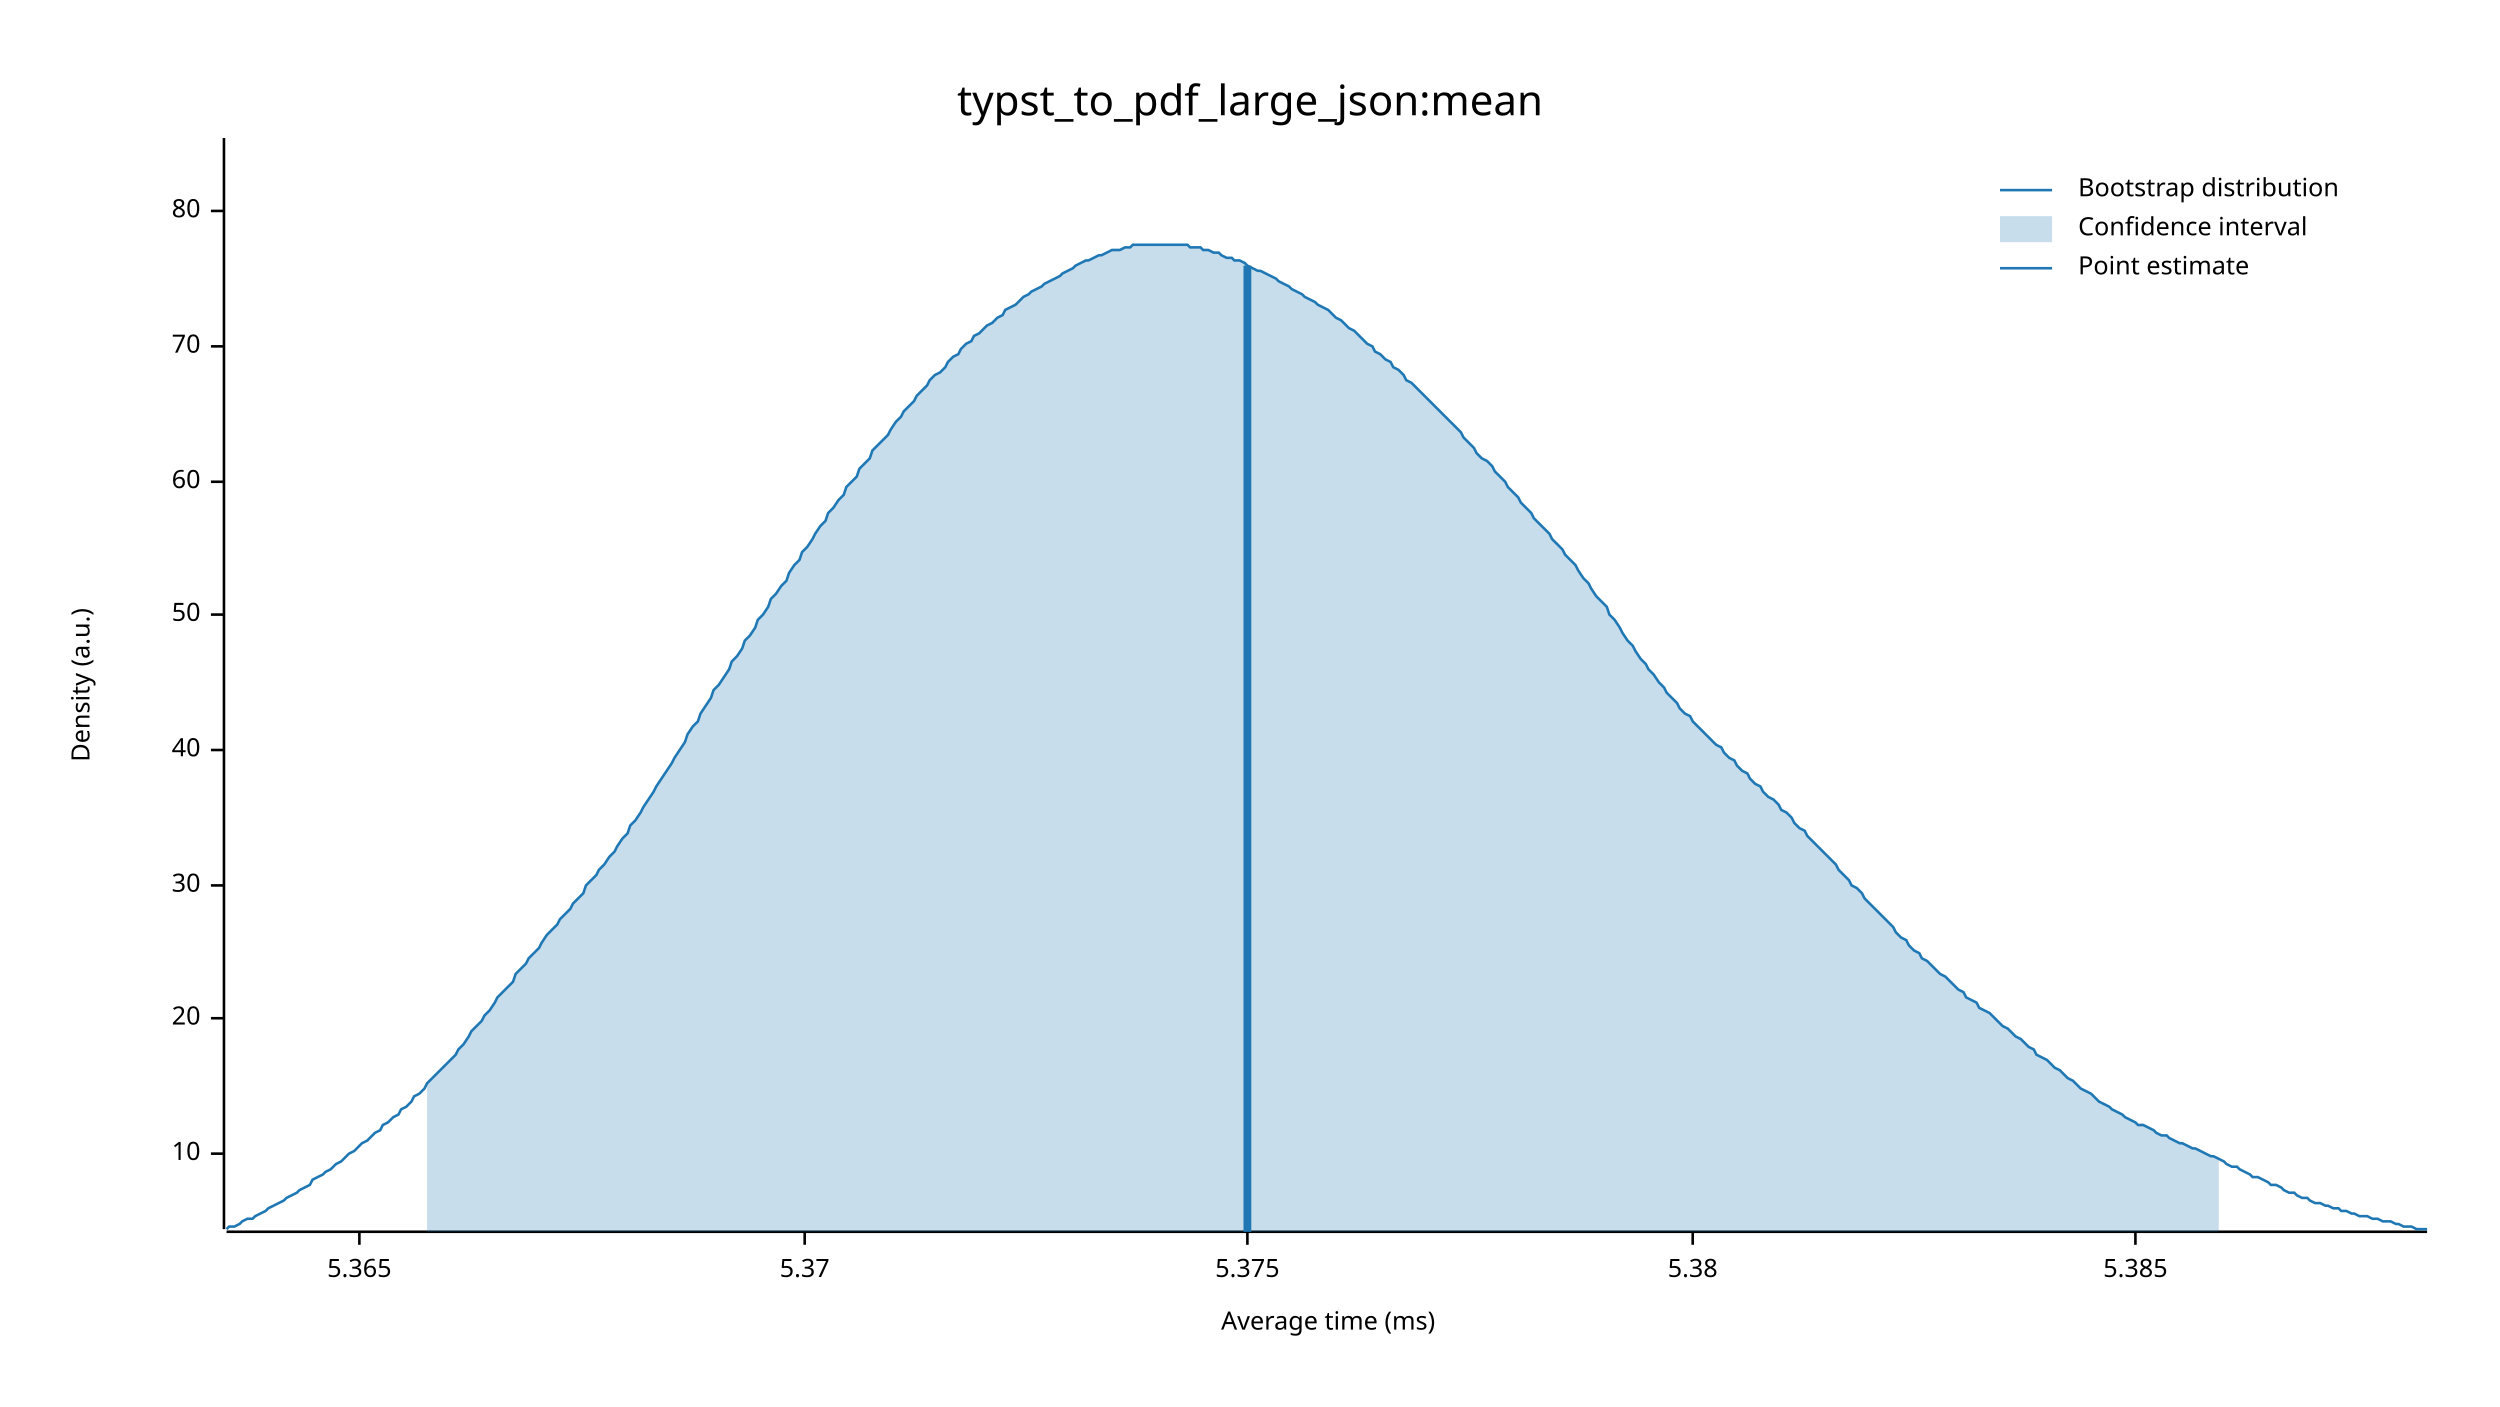
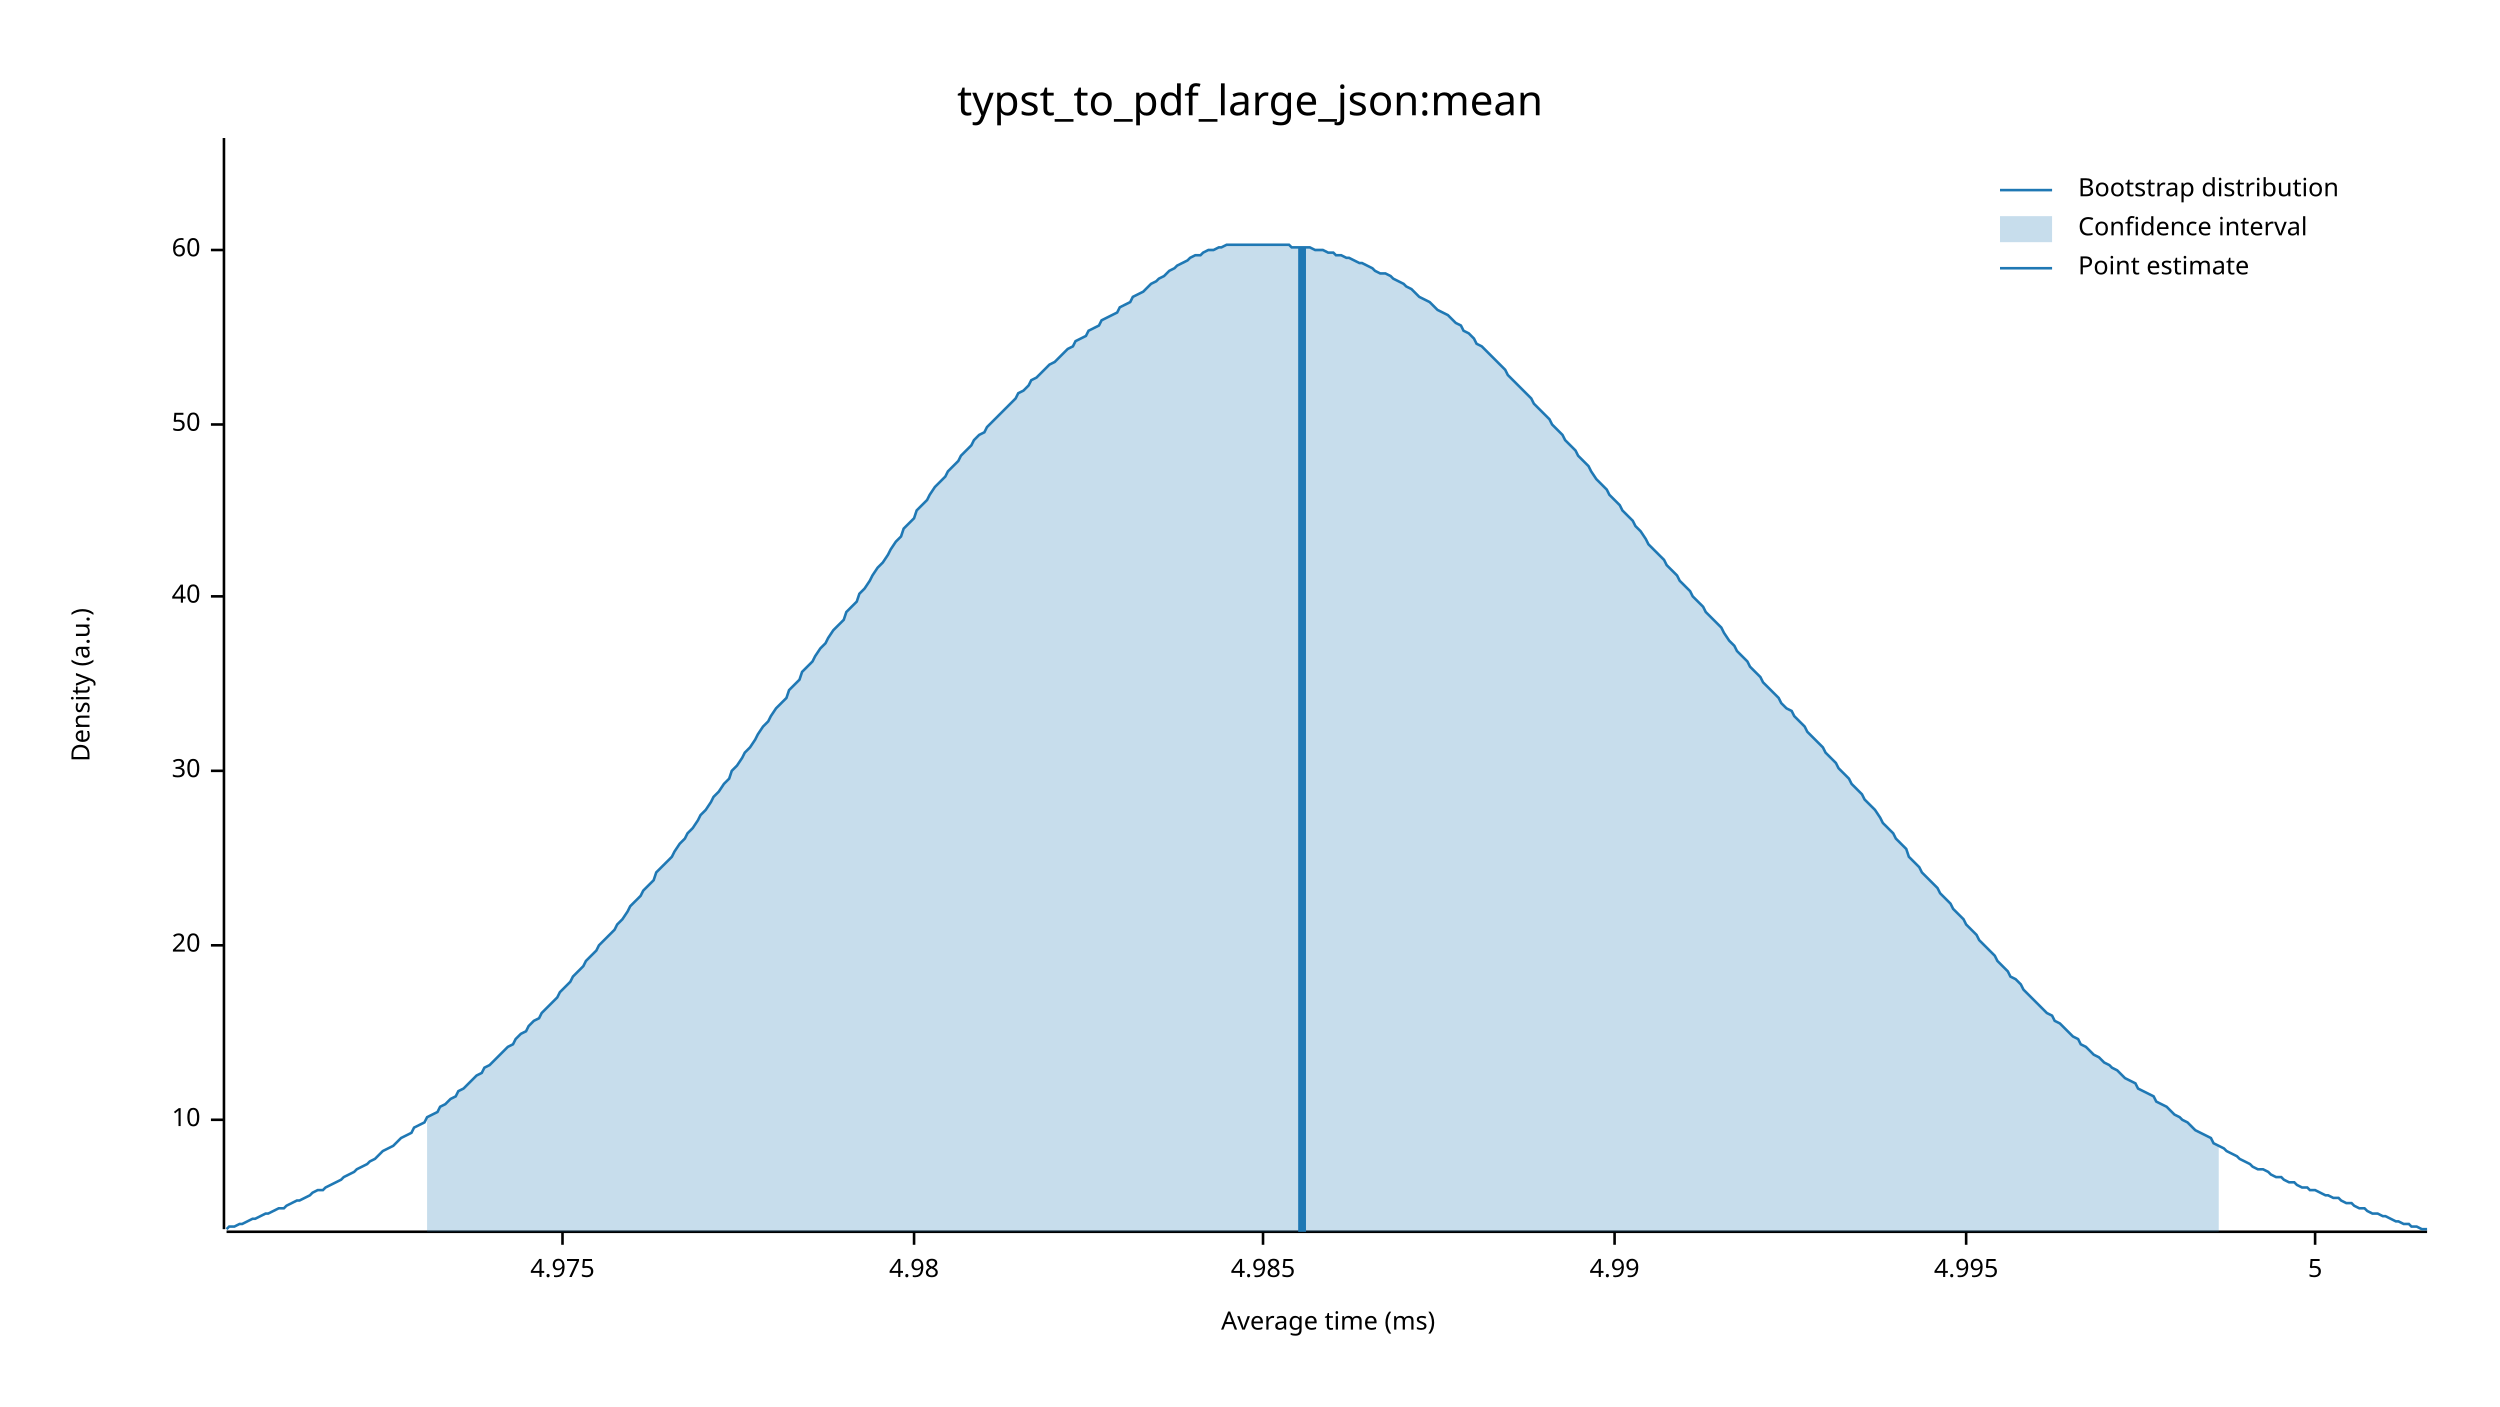
<svg xmlns="http://www.w3.org/2000/svg" width="960" height="540" viewBox="0 0 960 540">
  <text x="480" y="32" dy="0.76em" text-anchor="middle" font-family="sans-serif" font-size="16.129" opacity="1" fill="#000000">
typst_to_pdf_large_json:mean
</text>
  <text x="27" y="263" dy="0.76em" text-anchor="middle" font-family="sans-serif" font-size="9.677" opacity="1" fill="#000000" transform="rotate(270, 27, 263)">
Density (a.u.)
</text>
  <text x="510" y="513" dy="-0.5ex" text-anchor="middle" font-family="sans-serif" font-size="9.677" opacity="1" fill="#000000">
Average time (ms)
</text>
  <polyline fill="none" opacity="1" stroke="#000000" stroke-width="1" points="86,53 86,472 " />
-   <text x="77" y="443" dy="0.5ex" text-anchor="end" font-family="sans-serif" font-size="9.677" opacity="1" fill="#000000">
+   <text x="77" y="430" dy="0.5ex" text-anchor="end" font-family="sans-serif" font-size="9.677" opacity="1" fill="#000000">
10
</text>
-   <polyline fill="none" opacity="1" stroke="#000000" stroke-width="1" points="81,443 86,443 " />
-   <text x="77" y="391" dy="0.5ex" text-anchor="end" font-family="sans-serif" font-size="9.677" opacity="1" fill="#000000">
+   <polyline fill="none" opacity="1" stroke="#000000" stroke-width="1" points="81,430 86,430 " />
+   <text x="77" y="363" dy="0.5ex" text-anchor="end" font-family="sans-serif" font-size="9.677" opacity="1" fill="#000000">
20
</text>
-   <polyline fill="none" opacity="1" stroke="#000000" stroke-width="1" points="81,391 86,391 " />
-   <text x="77" y="340" dy="0.5ex" text-anchor="end" font-family="sans-serif" font-size="9.677" opacity="1" fill="#000000">
+   <polyline fill="none" opacity="1" stroke="#000000" stroke-width="1" points="81,363 86,363 " />
+   <text x="77" y="296" dy="0.5ex" text-anchor="end" font-family="sans-serif" font-size="9.677" opacity="1" fill="#000000">
30
</text>
-   <polyline fill="none" opacity="1" stroke="#000000" stroke-width="1" points="81,340 86,340 " />
-   <text x="77" y="288" dy="0.5ex" text-anchor="end" font-family="sans-serif" font-size="9.677" opacity="1" fill="#000000">
+   <polyline fill="none" opacity="1" stroke="#000000" stroke-width="1" points="81,296 86,296 " />
+   <text x="77" y="229" dy="0.5ex" text-anchor="end" font-family="sans-serif" font-size="9.677" opacity="1" fill="#000000">
40
</text>
-   <polyline fill="none" opacity="1" stroke="#000000" stroke-width="1" points="81,288 86,288 " />
-   <text x="77" y="236" dy="0.5ex" text-anchor="end" font-family="sans-serif" font-size="9.677" opacity="1" fill="#000000">
+   <polyline fill="none" opacity="1" stroke="#000000" stroke-width="1" points="81,229 86,229 " />
+   <text x="77" y="163" dy="0.5ex" text-anchor="end" font-family="sans-serif" font-size="9.677" opacity="1" fill="#000000">
50
</text>
-   <polyline fill="none" opacity="1" stroke="#000000" stroke-width="1" points="81,236 86,236 " />
-   <text x="77" y="185" dy="0.5ex" text-anchor="end" font-family="sans-serif" font-size="9.677" opacity="1" fill="#000000">
+   <polyline fill="none" opacity="1" stroke="#000000" stroke-width="1" points="81,163 86,163 " />
+   <text x="77" y="96" dy="0.5ex" text-anchor="end" font-family="sans-serif" font-size="9.677" opacity="1" fill="#000000">
60
</text>
-   <polyline fill="none" opacity="1" stroke="#000000" stroke-width="1" points="81,185 86,185 " />
-   <text x="77" y="133" dy="0.5ex" text-anchor="end" font-family="sans-serif" font-size="9.677" opacity="1" fill="#000000">
- 70
+   <polyline fill="none" opacity="1" stroke="#000000" stroke-width="1" points="81,96 86,96 " />
+   <polyline fill="none" opacity="1" stroke="#000000" stroke-width="1" points="87,473 932,473 " />
+   <text x="216" y="483" dy="0.76em" text-anchor="middle" font-family="sans-serif" font-size="9.677" opacity="1" fill="#000000">
+ 4.975
</text>
-   <polyline fill="none" opacity="1" stroke="#000000" stroke-width="1" points="81,133 86,133 " />
-   <text x="77" y="81" dy="0.5ex" text-anchor="end" font-family="sans-serif" font-size="9.677" opacity="1" fill="#000000">
- 80
+   <polyline fill="none" opacity="1" stroke="#000000" stroke-width="1" points="216,473 216,478 " />
+   <text x="351" y="483" dy="0.76em" text-anchor="middle" font-family="sans-serif" font-size="9.677" opacity="1" fill="#000000">
+ 4.98
</text>
-   <polyline fill="none" opacity="1" stroke="#000000" stroke-width="1" points="81,81 86,81 " />
-   <polyline fill="none" opacity="1" stroke="#000000" stroke-width="1" points="87,473 932,473 " />
-   <text x="138" y="483" dy="0.76em" text-anchor="middle" font-family="sans-serif" font-size="9.677" opacity="1" fill="#000000">
- 5.365
+   <polyline fill="none" opacity="1" stroke="#000000" stroke-width="1" points="351,473 351,478 " />
+   <text x="485" y="483" dy="0.76em" text-anchor="middle" font-family="sans-serif" font-size="9.677" opacity="1" fill="#000000">
+ 4.985
</text>
-   <polyline fill="none" opacity="1" stroke="#000000" stroke-width="1" points="138,473 138,478 " />
-   <text x="309" y="483" dy="0.76em" text-anchor="middle" font-family="sans-serif" font-size="9.677" opacity="1" fill="#000000">
- 5.37
+   <polyline fill="none" opacity="1" stroke="#000000" stroke-width="1" points="485,473 485,478 " />
+   <text x="620" y="483" dy="0.76em" text-anchor="middle" font-family="sans-serif" font-size="9.677" opacity="1" fill="#000000">
+ 4.99
</text>
-   <polyline fill="none" opacity="1" stroke="#000000" stroke-width="1" points="309,473 309,478 " />
-   <text x="479" y="483" dy="0.76em" text-anchor="middle" font-family="sans-serif" font-size="9.677" opacity="1" fill="#000000">
- 5.375
+   <polyline fill="none" opacity="1" stroke="#000000" stroke-width="1" points="620,473 620,478 " />
+   <text x="755" y="483" dy="0.76em" text-anchor="middle" font-family="sans-serif" font-size="9.677" opacity="1" fill="#000000">
+ 4.995
</text>
-   <polyline fill="none" opacity="1" stroke="#000000" stroke-width="1" points="479,473 479,478 " />
-   <text x="650" y="483" dy="0.76em" text-anchor="middle" font-family="sans-serif" font-size="9.677" opacity="1" fill="#000000">
- 5.38
+   <polyline fill="none" opacity="1" stroke="#000000" stroke-width="1" points="755,473 755,478 " />
+   <text x="889" y="483" dy="0.76em" text-anchor="middle" font-family="sans-serif" font-size="9.677" opacity="1" fill="#000000">
+ 5
</text>
-   <polyline fill="none" opacity="1" stroke="#000000" stroke-width="1" points="650,473 650,478 " />
-   <text x="820" y="483" dy="0.76em" text-anchor="middle" font-family="sans-serif" font-size="9.677" opacity="1" fill="#000000">
- 5.385
- </text>
-   <polyline fill="none" opacity="1" stroke="#000000" stroke-width="1" points="820,473 820,478 " />
-   <polyline fill="none" opacity="1" stroke="#1F78B4" stroke-width="1" points="87,472 88,471 90,471 92,470 93,469 95,468 97,468 98,467 100,466 102,465 103,464 105,463 107,462 109,461 110,460 112,459 114,458 115,457 117,456 119,455 120,453 122,452 124,451 125,450 127,449 129,447 131,446 132,445 134,443 136,442 137,441 139,439 141,438 142,437 144,435 146,434 147,432 149,431 151,429 153,428 154,426 156,425 158,423 159,421 161,420 163,418 164,416 166,414 168,412 169,411 171,409 173,407 175,405 176,403 178,401 180,398 181,396 183,394 185,392 186,390 188,388 190,385 191,383 193,381 195,379 197,377 198,374 200,372 202,370 203,368 205,366 207,364 208,362 210,359 212,357 214,355 215,353 217,351 219,349 220,347 222,345 224,343 225,340 227,338 229,336 230,334 232,332 234,329 236,327 237,325 239,322 241,320 242,317 244,315 246,312 247,310 249,307 251,304 252,302 254,299 256,296 258,293 259,291 261,288 263,285 264,282 266,279 268,277 269,274 271,271 273,268 274,265 276,263 278,260 280,257 281,254 283,252 285,249 286,246 288,244 290,241 291,238 293,236 295,233 296,230 298,228 300,225 302,223 303,220 305,217 307,215 308,212 310,210 312,207 313,205 315,202 317,200 318,197 320,195 322,192 324,190 325,187 327,185 329,183 330,180 332,178 334,176 335,173 337,171 339,169 341,167 342,165 344,162 346,160 347,158 349,156 351,154 352,152 354,150 356,148 357,146 359,144 361,143 363,141 364,139 366,137 368,136 369,134 371,132 373,131 374,129 376,128 378,126 379,125 381,124 383,122 385,121 386,119 388,118 390,117 391,116 393,114 395,113 396,112 398,111 400,110 401,109 403,108 405,107 407,106 408,105 410,104 412,103 413,102 415,101 417,100 418,100 420,99 422,98 423,98 425,97 427,96 429,96 430,96 432,95 434,95 435,94 437,94 439,94 440,94 442,94 444,94 445,94 447,94 449,94 451,94 452,94 454,94 456,94 457,95 459,95 461,95 462,96 464,96 466,97 468,97 469,98 471,99 473,99 474,100 476,100 478,101 479,102 481,103 483,104 484,104 486,105 488,106 490,107 491,108 493,109 495,110 496,111 498,112 500,113 501,114 503,115 505,116 506,117 508,118 510,119 512,121 513,122 515,123 517,125 518,126 520,127 522,129 523,130 525,132 527,133 528,135 530,136 532,138 534,139 535,141 537,142 539,144 540,146 542,147 544,149 545,150 547,152 549,154 550,155 552,157 554,159 556,161 557,162 559,164 561,166 562,168 564,170 566,172 567,174 569,176 571,177 573,179 574,181 576,183 578,185 579,187 581,189 583,191 584,193 586,195 588,197 589,199 591,201 593,203 595,205 596,207 598,209 600,211 601,213 603,215 605,217 606,219 608,222 610,224 611,226 613,229 615,231 617,233 618,236 620,238 622,241 623,243 625,246 627,248 628,250 630,253 632,255 633,257 635,259 637,262 639,264 640,266 642,268 644,270 645,272 647,274 649,275 650,277 652,279 654,281 655,282 657,284 659,286 661,287 662,289 664,291 666,292 667,294 669,296 671,297 672,299 674,301 676,302 677,304 679,306 681,307 683,309 684,311 686,312 688,314 689,316 691,318 693,319 694,321 696,323 698,325 700,327 701,328 703,330 705,332 706,334 708,336 710,338 711,340 713,341 715,343 716,345 718,347 720,349 722,351 723,352 725,354 727,356 728,358 730,360 732,361 733,363 735,365 737,366 738,368 740,369 742,371 744,373 745,374 747,375 749,377 750,378 752,380 754,381 755,383 757,384 759,385 760,387 762,388 764,389 766,391 767,392 769,394 771,395 772,396 774,398 776,399 777,400 779,402 781,403 782,405 784,406 786,407 788,409 789,410 791,411 793,413 794,414 796,415 798,417 799,418 801,419 803,420 804,421 806,423 808,424 810,425 811,426 813,427 815,428 816,429 818,430 820,431 821,432 823,432 825,433 827,434 828,435 830,436 832,436 833,437 835,438 837,439 838,439 840,440 842,441 843,441 845,442 847,443 849,444 850,444 852,445 854,446 855,447 857,448 859,448 860,449 862,450 864,451 865,452 867,452 869,453 871,454 872,455 874,455 876,456 877,457 879,458 881,458 882,459 884,460 886,460 887,461 889,462 891,462 893,463 894,463 896,464 898,464 899,465 901,465 903,466 904,466 906,467 908,467 909,467 911,468 913,468 915,469 916,469 918,469 920,470 921,470 923,471 925,471 926,471 928,472 930,472 932,472 " />
-   <polygon opacity="0.25" fill="#1F78B4" points="164,416 166,414 168,412 169,411 171,409 173,407 175,405 176,403 178,401 180,398 181,396 183,394 185,392 186,390 188,388 190,385 191,383 193,381 195,379 197,377 198,374 200,372 202,370 203,368 205,366 207,364 208,362 210,359 212,357 214,355 215,353 217,351 219,349 220,347 222,345 224,343 225,340 227,338 229,336 230,334 232,332 234,329 236,327 237,325 239,322 241,320 242,317 244,315 246,312 247,310 249,307 251,304 252,302 254,299 256,296 258,293 259,291 261,288 263,285 264,282 266,279 268,277 269,274 271,271 273,268 274,265 276,263 278,260 280,257 281,254 283,252 285,249 286,246 288,244 290,241 291,238 293,236 295,233 296,230 298,228 300,225 302,223 303,220 305,217 307,215 308,212 310,210 312,207 313,205 315,202 317,200 318,197 320,195 322,192 324,190 325,187 327,185 329,183 330,180 332,178 334,176 335,173 337,171 339,169 341,167 342,165 344,162 346,160 347,158 349,156 351,154 352,152 354,150 356,148 357,146 359,144 361,143 363,141 364,139 366,137 368,136 369,134 371,132 373,131 374,129 376,128 378,126 379,125 381,124 383,122 385,121 386,119 388,118 390,117 391,116 393,114 395,113 396,112 398,111 400,110 401,109 403,108 405,107 407,106 408,105 410,104 412,103 413,102 415,101 417,100 418,100 420,99 422,98 423,98 425,97 427,96 429,96 430,96 432,95 434,95 435,94 437,94 439,94 440,94 442,94 444,94 445,94 447,94 449,94 451,94 452,94 454,94 456,94 457,95 459,95 461,95 462,96 464,96 466,97 468,97 469,98 471,99 473,99 474,100 476,100 478,101 479,102 481,103 483,104 484,104 486,105 488,106 490,107 491,108 493,109 495,110 496,111 498,112 500,113 501,114 503,115 505,116 506,117 508,118 510,119 512,121 513,122 515,123 517,125 518,126 520,127 522,129 523,130 525,132 527,133 528,135 530,136 532,138 534,139 535,141 537,142 539,144 540,146 542,147 544,149 545,150 547,152 549,154 550,155 552,157 554,159 556,161 557,162 559,164 561,166 562,168 564,170 566,172 567,174 569,176 571,177 573,179 574,181 576,183 578,185 579,187 581,189 583,191 584,193 586,195 588,197 589,199 591,201 593,203 595,205 596,207 598,209 600,211 601,213 603,215 605,217 606,219 608,222 610,224 611,226 613,229 615,231 617,233 618,236 620,238 622,241 623,243 625,246 627,248 628,250 630,253 632,255 633,257 635,259 637,262 639,264 640,266 642,268 644,270 645,272 647,274 649,275 650,277 652,279 654,281 655,282 657,284 659,286 661,287 662,289 664,291 666,292 667,294 669,296 671,297 672,299 674,301 676,302 677,304 679,306 681,307 683,309 684,311 686,312 688,314 689,316 691,318 693,319 694,321 696,323 698,325 700,327 701,328 703,330 705,332 706,334 708,336 710,338 711,340 713,341 715,343 716,345 718,347 720,349 722,351 723,352 725,354 727,356 728,358 730,360 732,361 733,363 735,365 737,366 738,368 740,369 742,371 744,373 745,374 747,375 749,377 750,378 752,380 754,381 755,383 757,384 759,385 760,387 762,388 764,389 766,391 767,392 769,394 771,395 772,396 774,398 776,399 777,400 779,402 781,403 782,405 784,406 786,407 788,409 789,410 791,411 793,413 794,414 796,415 798,417 799,418 801,419 803,420 804,421 806,423 808,424 810,425 811,426 813,427 815,428 816,429 818,430 820,431 821,432 823,432 825,433 827,434 828,435 830,436 832,436 833,437 835,438 837,439 838,439 840,440 842,441 843,441 845,442 847,443 849,444 850,444 852,445 852,473 164,473 " />
-   <polyline fill="none" opacity="1" stroke="#1F78B4" stroke-width="3" points="479,473 479,102 " />
+   <polyline fill="none" opacity="1" stroke="#000000" stroke-width="1" points="889,473 889,478 " />
+   <polyline fill="none" opacity="1" stroke="#1F78B4" stroke-width="1" points="87,472 88,471 90,471 92,470 93,470 95,469 97,468 98,468 100,467 102,466 103,466 105,465 107,464 109,464 110,463 112,462 114,461 115,461 117,460 119,459 120,458 122,457 124,457 125,456 127,455 129,454 131,453 132,452 134,451 136,450 137,449 139,448 141,447 142,446 144,445 146,443 147,442 149,441 151,440 153,438 154,437 156,436 158,435 159,433 161,432 163,431 164,429 166,428 168,427 169,425 171,424 173,422 175,421 176,419 178,418 180,416 181,415 183,413 185,412 186,410 188,409 190,407 191,406 193,404 195,402 197,401 198,399 200,397 202,396 203,394 205,392 207,391 208,389 210,387 212,385 214,383 215,381 217,379 219,377 220,375 222,373 224,371 225,369 227,367 229,365 230,363 232,361 234,359 236,357 237,355 239,353 241,350 242,348 244,346 246,344 247,342 249,340 251,338 252,335 254,333 256,331 258,329 259,327 261,324 263,322 264,320 266,318 268,315 269,313 271,311 273,308 274,306 276,304 278,301 280,299 281,296 283,294 285,291 286,289 288,287 290,284 291,282 293,279 295,277 296,275 298,272 300,270 302,268 303,265 305,263 307,261 308,258 310,256 312,254 313,252 315,249 317,247 318,245 320,242 322,240 324,238 325,235 327,233 329,231 330,228 332,226 334,223 335,221 337,218 339,216 341,213 342,211 344,208 346,206 347,203 349,201 351,199 352,196 354,194 356,192 357,190 359,187 361,185 363,183 364,181 366,179 368,177 369,175 371,173 373,171 374,169 376,167 378,166 379,164 381,162 383,160 385,158 386,157 388,155 390,153 391,151 393,150 395,148 396,146 398,145 400,143 401,142 403,140 405,139 407,137 408,136 410,134 412,133 413,131 415,130 417,129 418,127 420,126 422,125 423,123 425,122 427,121 429,120 430,118 432,117 434,116 435,114 437,113 439,112 440,111 442,109 444,108 445,107 447,106 449,104 451,103 452,102 454,101 456,100 457,99 459,98 461,98 462,97 464,96 466,96 468,95 469,95 471,94 473,94 474,94 476,94 478,94 479,94 481,94 483,94 484,94 486,94 488,94 490,94 491,94 493,94 495,94 496,95 498,95 500,95 501,95 503,95 505,96 506,96 508,96 510,97 512,97 513,98 515,98 517,99 518,99 520,100 522,101 523,101 525,102 527,103 528,104 530,105 532,105 534,106 535,107 537,108 539,109 540,110 542,111 544,113 545,114 547,115 549,116 550,117 552,119 554,120 556,121 557,122 559,124 561,125 562,127 564,128 566,130 567,132 569,133 571,135 573,137 574,138 576,140 578,142 579,144 581,146 583,148 584,149 586,151 588,153 589,155 591,157 593,159 595,161 596,163 598,165 600,167 601,169 603,171 605,173 606,175 608,177 610,179 611,181 613,184 615,186 617,188 618,190 620,192 622,194 623,196 625,198 627,200 628,202 630,204 632,207 633,209 635,211 637,213 639,215 640,217 642,219 644,221 645,223 647,225 649,227 650,229 652,231 654,233 655,235 657,237 659,239 661,241 662,243 664,246 666,248 667,250 669,252 671,254 672,256 674,258 676,260 677,262 679,264 681,266 683,268 684,270 686,272 688,273 689,275 691,277 693,279 694,281 696,283 698,285 700,287 701,289 703,291 705,293 706,295 708,297 710,299 711,301 713,303 715,305 716,307 718,309 720,311 722,314 723,316 725,318 727,320 728,322 730,324 732,326 733,329 735,331 737,333 738,335 740,337 742,339 744,341 745,343 747,345 749,347 750,349 752,351 754,353 755,355 757,357 759,359 760,361 762,363 764,365 766,367 767,369 769,371 771,373 772,375 774,376 776,378 777,380 779,382 781,384 782,385 784,387 786,389 788,390 789,392 791,393 793,395 794,396 796,398 798,399 799,401 801,402 803,404 804,405 806,406 808,408 810,409 811,410 813,411 815,413 816,414 818,415 820,416 821,418 823,419 825,420 827,421 828,423 830,424 832,425 833,426 835,428 837,429 838,430 840,431 842,433 843,434 845,435 847,436 849,437 850,439 852,440 854,441 855,442 857,443 859,444 860,445 862,446 864,447 865,448 867,449 869,449 871,450 872,451 874,452 876,452 877,453 879,454 881,454 882,455 884,456 886,456 887,457 889,457 891,458 893,459 894,459 896,460 898,460 899,461 901,462 903,462 904,463 906,464 908,464 909,465 911,466 913,466 915,467 916,467 918,468 920,469 921,469 923,470 925,470 926,471 928,471 930,472 932,472 " />
+   <polygon opacity="0.25" fill="#1F78B4" points="164,429 166,428 168,427 169,425 171,424 173,422 175,421 176,419 178,418 180,416 181,415 183,413 185,412 186,410 188,409 190,407 191,406 193,404 195,402 197,401 198,399 200,397 202,396 203,394 205,392 207,391 208,389 210,387 212,385 214,383 215,381 217,379 219,377 220,375 222,373 224,371 225,369 227,367 229,365 230,363 232,361 234,359 236,357 237,355 239,353 241,350 242,348 244,346 246,344 247,342 249,340 251,338 252,335 254,333 256,331 258,329 259,327 261,324 263,322 264,320 266,318 268,315 269,313 271,311 273,308 274,306 276,304 278,301 280,299 281,296 283,294 285,291 286,289 288,287 290,284 291,282 293,279 295,277 296,275 298,272 300,270 302,268 303,265 305,263 307,261 308,258 310,256 312,254 313,252 315,249 317,247 318,245 320,242 322,240 324,238 325,235 327,233 329,231 330,228 332,226 334,223 335,221 337,218 339,216 341,213 342,211 344,208 346,206 347,203 349,201 351,199 352,196 354,194 356,192 357,190 359,187 361,185 363,183 364,181 366,179 368,177 369,175 371,173 373,171 374,169 376,167 378,166 379,164 381,162 383,160 385,158 386,157 388,155 390,153 391,151 393,150 395,148 396,146 398,145 400,143 401,142 403,140 405,139 407,137 408,136 410,134 412,133 413,131 415,130 417,129 418,127 420,126 422,125 423,123 425,122 427,121 429,120 430,118 432,117 434,116 435,114 437,113 439,112 440,111 442,109 444,108 445,107 447,106 449,104 451,103 452,102 454,101 456,100 457,99 459,98 461,98 462,97 464,96 466,96 468,95 469,95 471,94 473,94 474,94 476,94 478,94 479,94 481,94 483,94 484,94 486,94 488,94 490,94 491,94 493,94 495,94 496,95 498,95 500,95 501,95 503,95 505,96 506,96 508,96 510,97 512,97 513,98 515,98 517,99 518,99 520,100 522,101 523,101 525,102 527,103 528,104 530,105 532,105 534,106 535,107 537,108 539,109 540,110 542,111 544,113 545,114 547,115 549,116 550,117 552,119 554,120 556,121 557,122 559,124 561,125 562,127 564,128 566,130 567,132 569,133 571,135 573,137 574,138 576,140 578,142 579,144 581,146 583,148 584,149 586,151 588,153 589,155 591,157 593,159 595,161 596,163 598,165 600,167 601,169 603,171 605,173 606,175 608,177 610,179 611,181 613,184 615,186 617,188 618,190 620,192 622,194 623,196 625,198 627,200 628,202 630,204 632,207 633,209 635,211 637,213 639,215 640,217 642,219 644,221 645,223 647,225 649,227 650,229 652,231 654,233 655,235 657,237 659,239 661,241 662,243 664,246 666,248 667,250 669,252 671,254 672,256 674,258 676,260 677,262 679,264 681,266 683,268 684,270 686,272 688,273 689,275 691,277 693,279 694,281 696,283 698,285 700,287 701,289 703,291 705,293 706,295 708,297 710,299 711,301 713,303 715,305 716,307 718,309 720,311 722,314 723,316 725,318 727,320 728,322 730,324 732,326 733,329 735,331 737,333 738,335 740,337 742,339 744,341 745,343 747,345 749,347 750,349 752,351 754,353 755,355 757,357 759,359 760,361 762,363 764,365 766,367 767,369 769,371 771,373 772,375 774,376 776,378 777,380 779,382 781,384 782,385 784,387 786,389 788,390 789,392 791,393 793,395 794,396 796,398 798,399 799,401 801,402 803,404 804,405 806,406 808,408 810,409 811,410 813,411 815,413 816,414 818,415 820,416 821,418 823,419 825,420 827,421 828,423 830,424 832,425 833,426 835,428 837,429 838,430 840,431 842,433 843,434 845,435 847,436 849,437 850,439 852,440 852,473 164,473 " />
+   <polyline fill="none" opacity="1" stroke="#1F78B4" stroke-width="3" points="500,473 500,95 " />
  <text x="798" y="68" dy="0.76em" text-anchor="start" font-family="sans-serif" font-size="9.677" opacity="1" fill="#000000">
Bootstrap distribution
</text>
  <text x="798" y="83" dy="0.76em" text-anchor="start" font-family="sans-serif" font-size="9.677" opacity="1" fill="#000000">
Confidence interval
</text>
  <text x="798" y="98" dy="0.76em" text-anchor="start" font-family="sans-serif" font-size="9.677" opacity="1" fill="#000000">
Point estimate
</text>
  <polyline fill="none" opacity="1" stroke="#1F78B4" stroke-width="1" points="768,73 788,73 " />
  <rect x="768" y="83" width="20" height="10" opacity="0.25" fill="#1F78B4" stroke="none" />
  <polyline fill="none" opacity="1" stroke="#1F78B4" stroke-width="1" points="768,103 788,103 " />
</svg>
